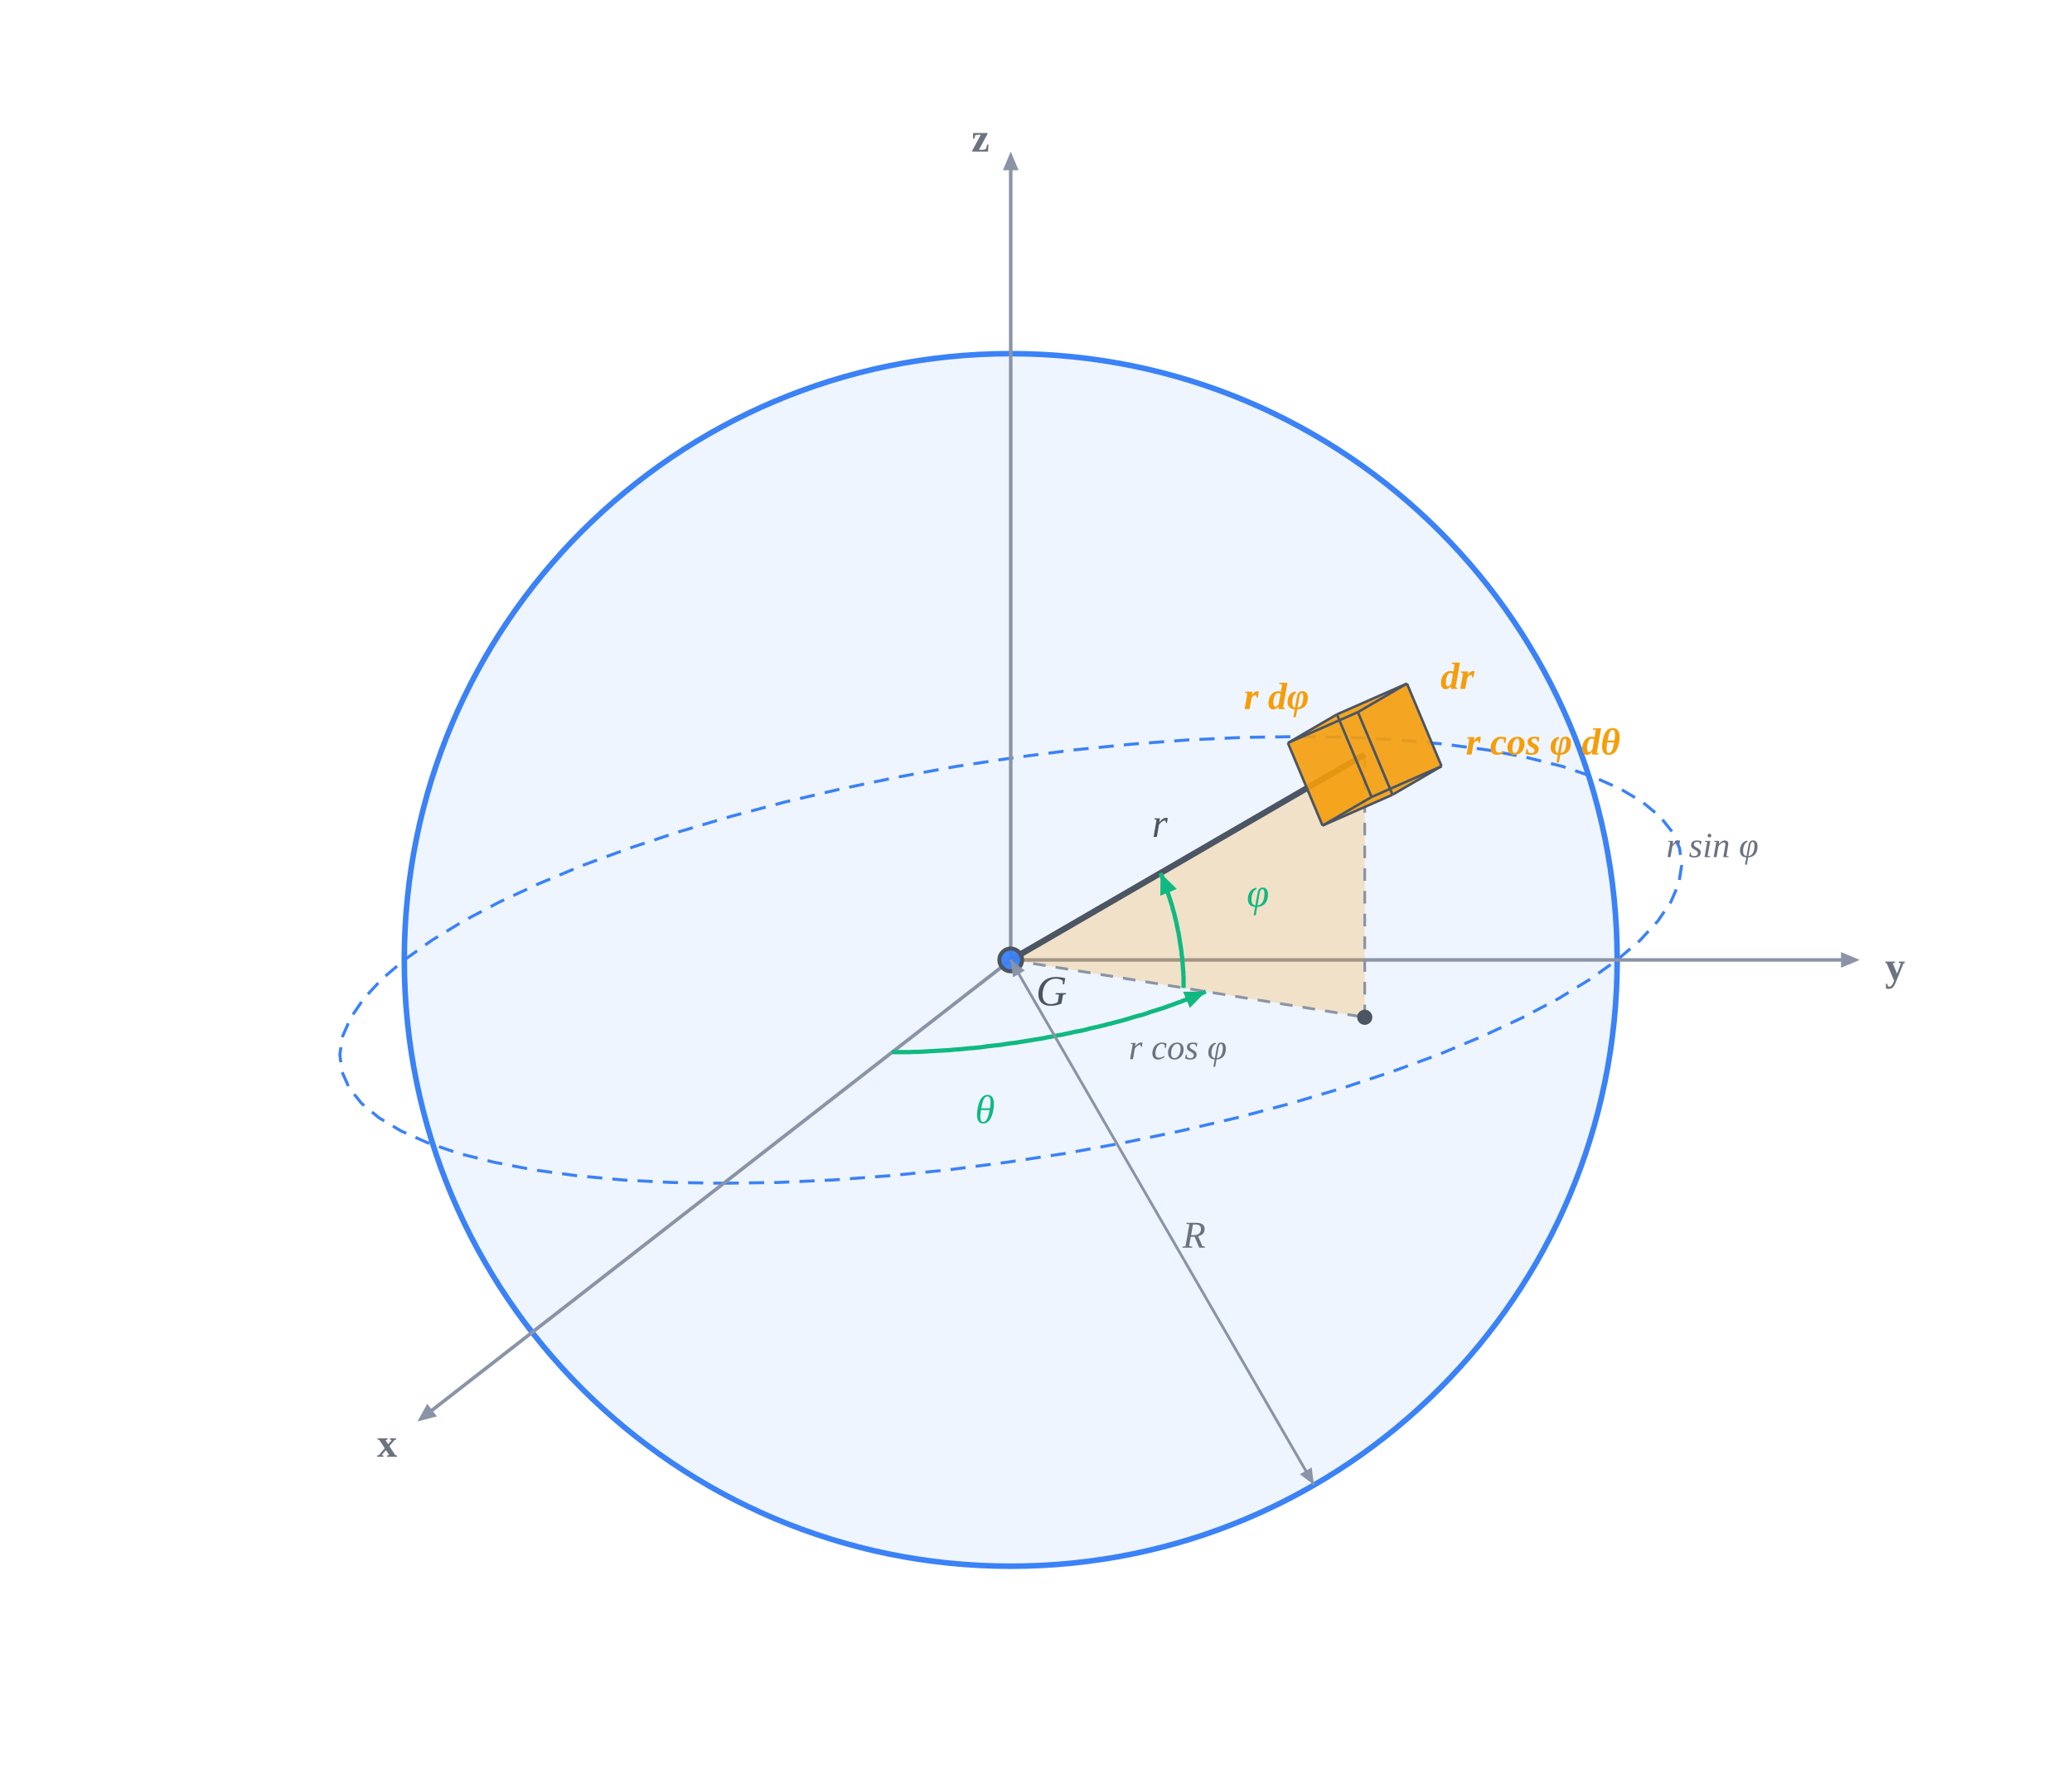
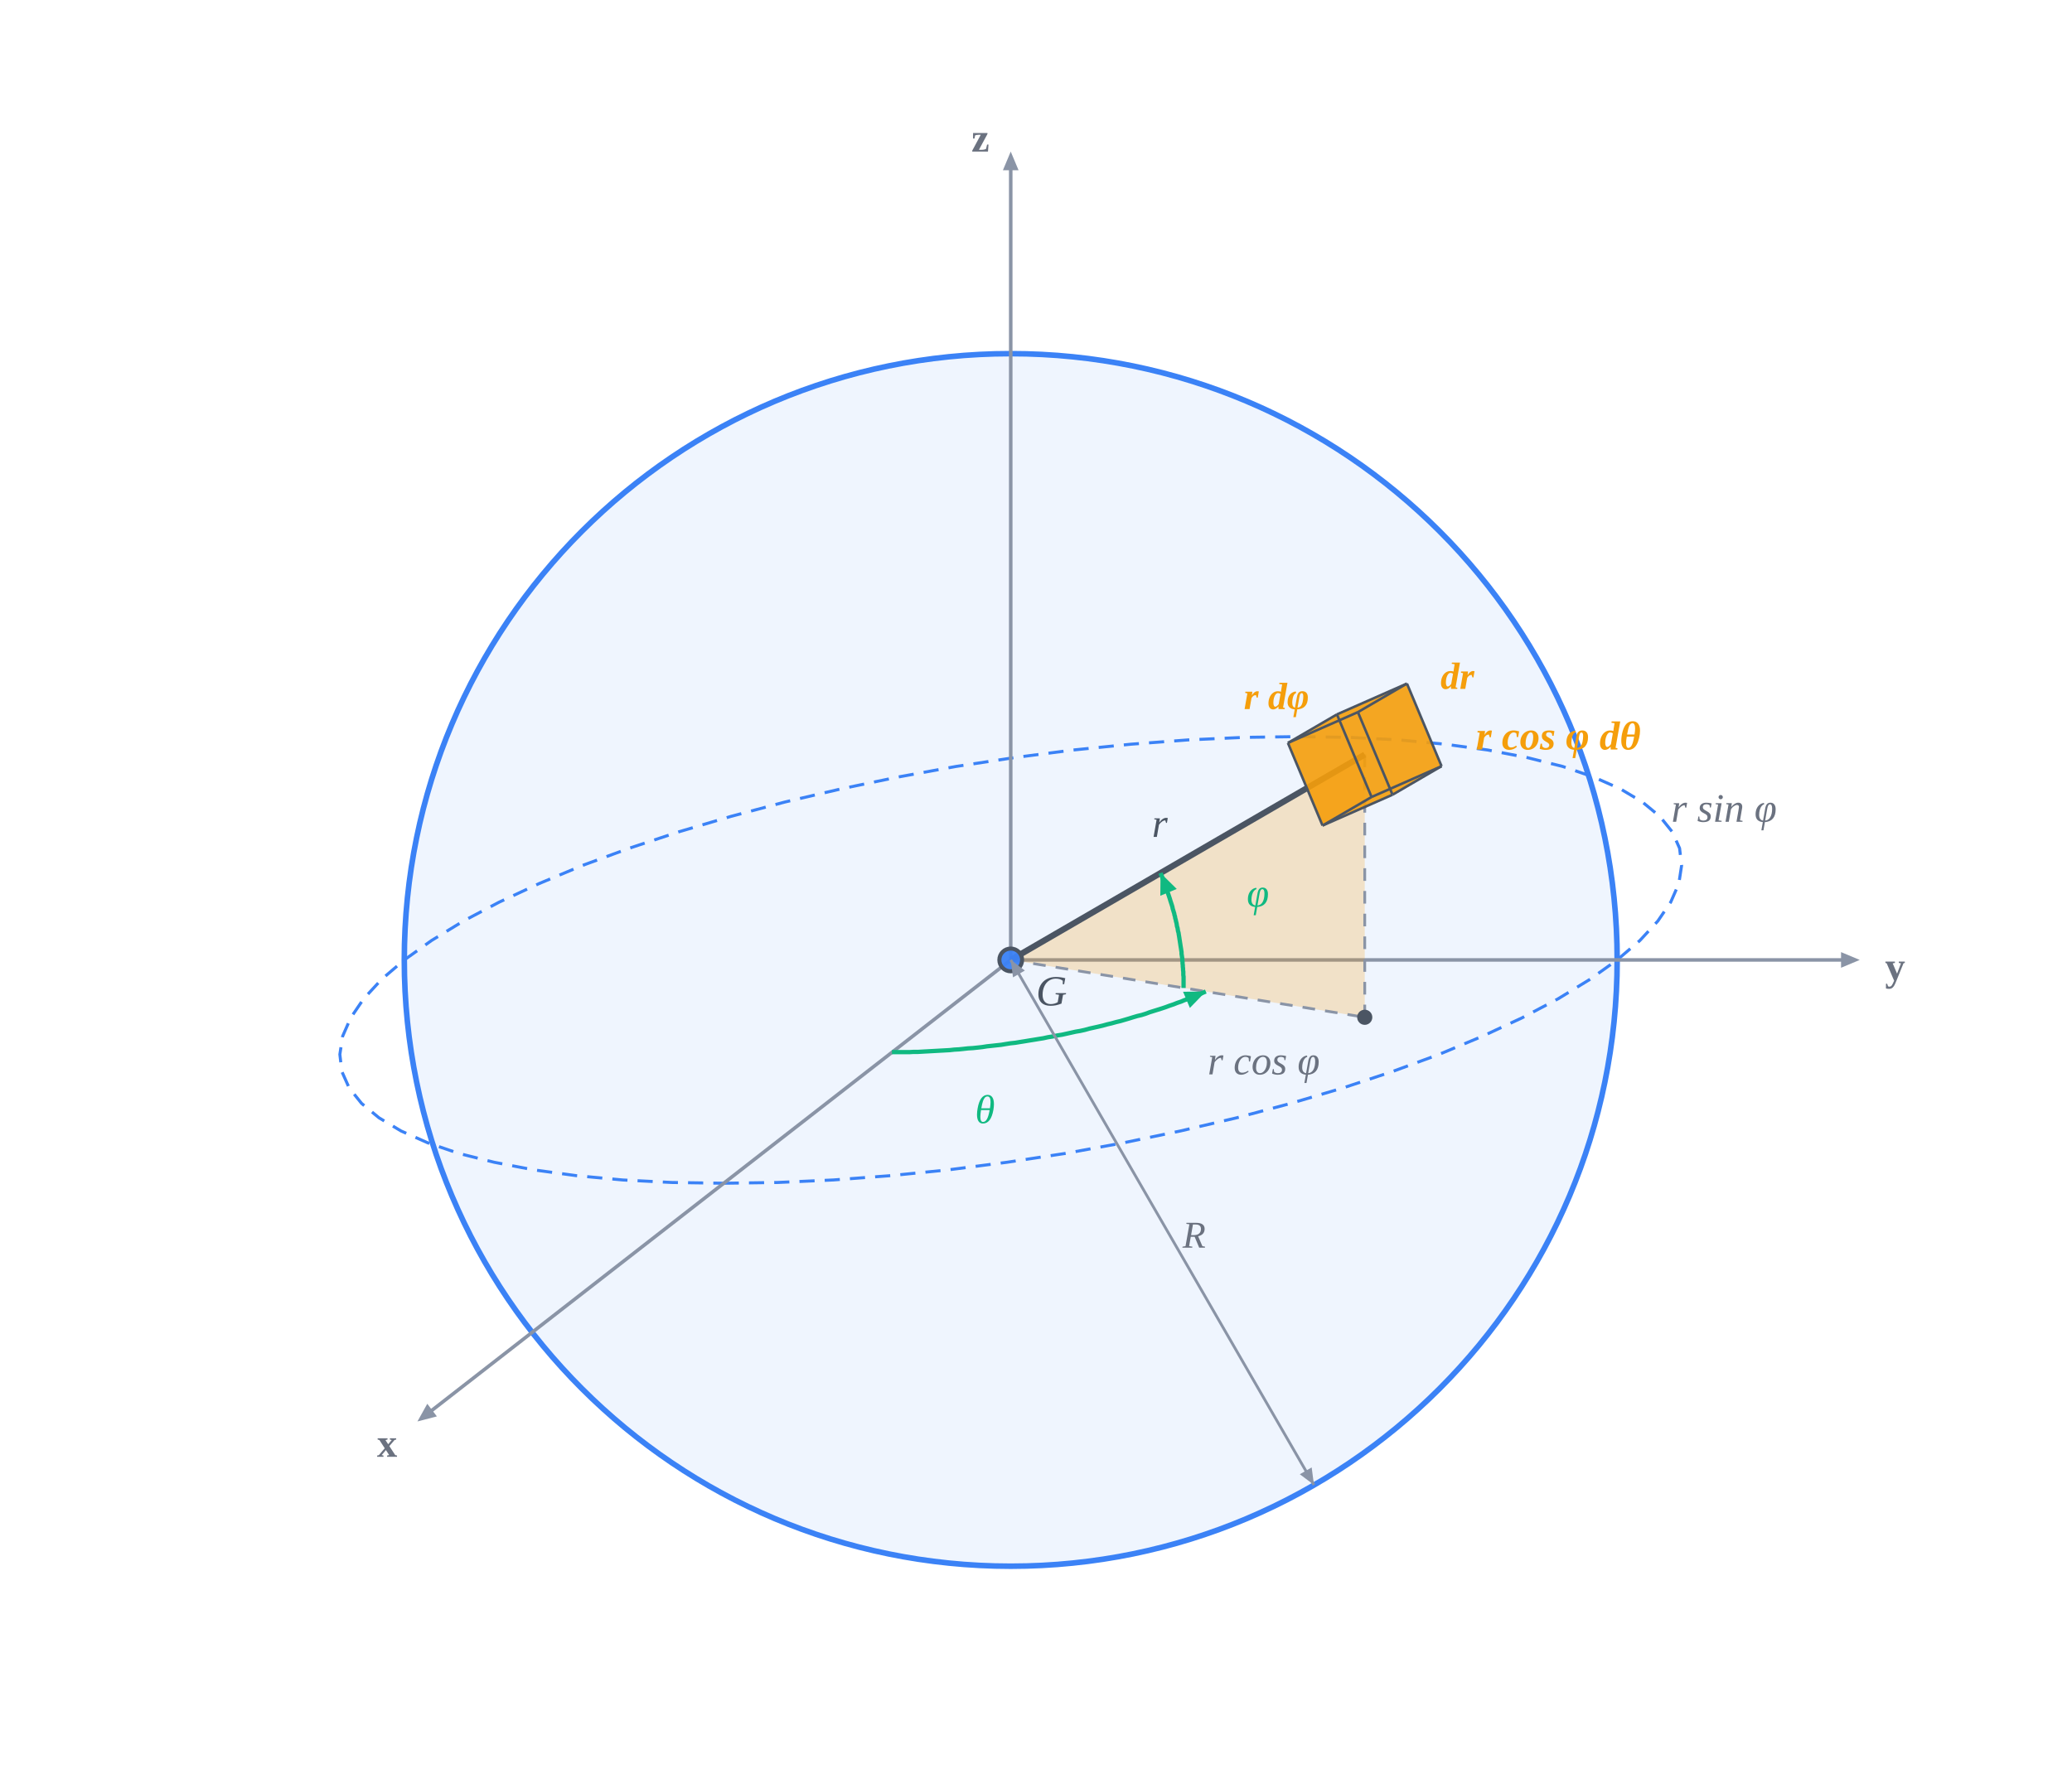
<svg xmlns="http://www.w3.org/2000/svg" viewBox="0 0 820 700" width="100%" class="fig-kit" style="max-width:820px;margin:0 auto;display:block" role="img" aria-label="Sphere with the spherical coordinates of the notes: radius r, longitude θ and latitude φ, and the right triangle that gives r cos φ and r sin φ.">
  <g font-family="Inter, Arial, sans-serif" font-size="13" fill="#8a94a6">
    <circle cx="400.0" cy="380.0" r="240.0" fill="#3b82f6" fill-opacity="0.08" stroke="#3b82f6" stroke-width="2.2" stroke-linejoin="round" />
    <polyline points="286.4,468.4 307.7,468.1 329.8,467.1 352.4,465.4 375.3,463.1 398.5,460.1 421.6,456.6 444.6,452.4 467.2,447.7 489.4,442.5 510.8,436.8 531.4,430.7 551.0,424.2 569.5,417.4 586.7,410.2 602.4,402.9 616.6,395.4 629.2,387.7 640.0,380.0 649.0,372.3 656.1,364.6 661.2,357.1 664.4,349.8 665.5,342.6 664.7,335.8 661.8,329.3 656.9,323.2 650.0,317.5 641.3,312.3 630.7,307.6 618.4,303.4 604.4,299.9 588.8,296.9 571.9,294.6 553.6,292.9 534.1,291.9 513.6,291.6 492.3,291.9 470.2,292.9 447.6,294.6 424.7,296.9 401.5,299.9 378.4,303.4 355.4,307.6 332.8,312.3 310.6,317.5 289.2,323.2 268.6,329.3 249.0,335.8 230.5,342.6 213.3,349.8 197.6,357.1 183.4,364.6 170.8,372.3 160.0,380.0 151.0,387.7 143.9,395.4 138.8,402.9 135.6,410.2 134.5,417.4 135.3,424.2 138.2,430.7 143.1,436.8 150.0,442.5 158.7,447.7 169.3,452.4 181.6,456.6 195.6,460.1 211.2,463.1 228.1,465.4 246.4,467.1 265.9,468.1 286.4,468.4" fill="none" stroke="#3b82f6" stroke-width="1.2" stroke-dasharray="6 4" stroke-linejoin="round" />
    <line x1="400.0" y1="380.0" x2="169.0" y2="559.8" stroke="#8a94a6" stroke-width="1.4" />
    <path d="M165.2,562.7 L169.1,555.7 L172.9,560.7 Z" fill="#8a94a6" />
    <text x="153.2" y="576.7" fill="#6b7280" font-size="16" font-weight="700" text-anchor="middle" font-family="Newsreader, 'Times New Roman', Times, serif" style="font-variant-numeric:lining-nums" font-style="italic">
      <tspan font-weight="700" font-style="normal">x</tspan>
    </text>
    <line x1="400.0" y1="380.0" x2="731.2" y2="380.0" stroke="#8a94a6" stroke-width="1.4" />
    <path d="M736.0,380.0 L728.6,383.1 L728.6,376.9 Z" fill="#8a94a6" />
    <text x="750.0" y="388.0" fill="#6b7280" font-size="16" font-weight="700" text-anchor="middle" font-family="Newsreader, 'Times New Roman', Times, serif" style="font-variant-numeric:lining-nums" font-style="italic">
      <tspan font-weight="700" font-style="normal">y</tspan>
    </text>
    <line x1="400.0" y1="380.0" x2="400.0" y2="64.8" stroke="#8a94a6" stroke-width="1.4" />
    <path d="M400.0,60.0 L403.1,67.4 L396.9,67.4 Z" fill="#8a94a6" />
    <text x="388.0" y="60.0" fill="#6b7280" font-size="16" font-weight="700" text-anchor="middle" font-family="Newsreader, 'Times New Roman', Times, serif" style="font-variant-numeric:lining-nums" font-style="italic">
      <tspan font-weight="700" font-style="normal">z</tspan>
    </text>
    <polygon points="400.0,380.0 540.1,402.7 540.1,298.7" fill="#f59e0b" fill-opacity="0.22" stroke="#f59e0b" stroke-width="0.0" stroke-linejoin="round" />
    <line x1="400.0" y1="380.0" x2="540.1" y2="402.7" stroke="#8a94a6" stroke-width="1.1" stroke-dasharray="5 4" />
    <line x1="540.1" y1="402.7" x2="540.1" y2="298.7" stroke="#8a94a6" stroke-width="1.1" stroke-dasharray="5 4" />
    <line x1="400.0" y1="380.0" x2="540.1" y2="298.7" stroke="#4b5563" stroke-width="2.4" />
    <polyline points="353.0,416.5 354.7,416.5 356.4,416.5 358.1,416.5 359.9,416.5 361.6,416.4 363.4,416.4 365.1,416.3 366.9,416.2 368.7,416.1 370.5,416.0 372.3,415.9 374.1,415.8 375.9,415.7 377.7,415.5 379.5,415.4 381.4,415.2 383.2,415.0 385.0,414.9 386.9,414.7 388.7,414.5 390.6,414.2 392.5,414.0 394.3,413.8 396.2,413.6 398.0,413.3 399.9,413.0 401.8,412.8 403.6,412.5 405.5,412.2 407.3,411.9 409.2,411.6 411.0,411.3 412.9,411.0 414.7,410.6 416.6,410.3 418.4,409.9 420.3,409.6 422.1,409.2 423.9,408.8 425.7,408.4 427.5,408.1 429.3,407.7 431.1,407.2 432.9,406.8 434.7,406.4 436.4,406.0 438.2,405.5 439.9,405.1 441.7,404.6 443.4,404.2 445.1,403.7 446.8,403.2 448.4,402.7 450.1,402.2 451.8,401.8 453.4,401.3 455.0,400.7 456.6,400.2 458.2,399.7 459.8,399.2 461.3,398.7 462.9,398.1 464.4,397.6 465.9,397.0 467.4,396.5 468.8,395.9 470.3,395.4 471.7,394.8 473.1,394.2 474.5,393.7 475.8,393.1 477.2,392.5" fill="none" stroke="#10b981" stroke-width="1.7" stroke-linejoin="round" />
    <path d="M477.2,392.5 L470.9,399.0 L468.2,392.6 Z" fill="#10b981" />
    <text x="389.8" y="444.6" fill="#10b981" font-size="16" font-weight="400" text-anchor="middle" font-family="Newsreader, 'Times New Roman', Times, serif" style="font-variant-numeric:lining-nums" font-style="italic">θ</text>
    <polyline points="468.4,391.1 468.4,390.4 468.4,389.8 468.4,389.2 468.4,388.5 468.4,387.9 468.4,387.2 468.4,386.6 468.3,386.0 468.3,385.3 468.3,384.7 468.2,384.0 468.2,383.4 468.1,382.7 468.1,382.1 468.0,381.4 468.0,380.8 467.9,380.2 467.9,379.5 467.8,378.9 467.7,378.2 467.6,377.6 467.6,376.9 467.5,376.3 467.4,375.6 467.3,375.0 467.2,374.4 467.1,373.7 467.0,373.1 466.9,372.4 466.8,371.8 466.7,371.1 466.6,370.5 466.5,369.9 466.4,369.2 466.2,368.6 466.1,367.9 466.0,367.3 465.8,366.7 465.7,366.0 465.6,365.4 465.4,364.7 465.3,364.1 465.1,363.5 465.0,362.8 464.8,362.2 464.7,361.6 464.5,361.0 464.3,360.3 464.1,359.7 464.0,359.1 463.8,358.4 463.6,357.8 463.4,357.2 463.2,356.6 463.0,355.9 462.8,355.3 462.6,354.7 462.4,354.1 462.2,353.5 462.0,352.9 461.8,352.2 461.6,351.6 461.4,351.0 461.2,350.4 460.9,349.8 460.7,349.2 460.5,348.6 460.2,348.0 460.0,347.4 459.8,346.8 459.5,346.2 459.3,345.6" fill="none" stroke="#10b981" stroke-width="1.7" stroke-linejoin="round" />
    <path d="M459.3,345.6 L465.7,351.9 L459.2,354.6 Z" fill="#10b981" />
    <text x="497.8" y="358.9" fill="#10b981" font-size="16" font-weight="400" text-anchor="middle" font-family="Newsreader, 'Times New Roman', Times, serif" style="font-variant-numeric:lining-nums" font-style="italic">φ</text>
    <text x="462.1" y="331.3" fill="#4b5563" font-size="16" font-weight="400" text-anchor="end" font-family="Newsreader, 'Times New Roman', Times, serif" style="font-variant-numeric:lining-nums" font-style="italic">r</text>
-     <text x="466.1" y="419.3" fill="#6b7280" font-size="14" font-weight="400" text-anchor="middle" font-family="Newsreader, 'Times New Roman', Times, serif" style="font-variant-numeric:lining-nums" font-style="italic">r cos φ</text>
-     <text x="659.4" y="339.3" fill="#6b7280" font-size="14" font-weight="400" text-anchor="start" font-family="Newsreader, 'Times New Roman', Times, serif" style="font-variant-numeric:lining-nums" font-style="italic">r sin φ</text>
+     <text x="500.1" y="425.3" fill="#6b7280" font-size="16" font-weight="400" text-anchor="middle" font-family="Newsreader, 'Times New Roman', Times, serif" style="font-variant-numeric:lining-nums" font-style="italic">r cos φ</text>
+     <text x="661.4" y="325.3" fill="#6b7280" font-size="16" font-weight="400" text-anchor="start" font-family="Newsreader, 'Times New Roman', Times, serif" style="font-variant-numeric:lining-nums" font-style="italic">r sin φ</text>
    <polygon points="509.7,294.1 523.4,326.8 551.1,314.6 570.5,303.3 556.8,270.6 529.1,282.8" fill="#f59e0b" fill-opacity="0.9" stroke="#f59e0b" stroke-width="0.0" stroke-linejoin="round" />
    <line x1="523.4" y1="326.8" x2="542.8" y2="315.5" stroke="#4b5563" stroke-width="1.0" />
    <line x1="523.4" y1="326.8" x2="551.1" y2="314.6" stroke="#4b5563" stroke-width="1.0" />
    <line x1="523.4" y1="326.8" x2="509.7" y2="294.1" stroke="#4b5563" stroke-width="1.0" />
    <line x1="509.7" y1="294.1" x2="529.1" y2="282.8" stroke="#4b5563" stroke-width="1.0" />
    <line x1="509.7" y1="294.1" x2="537.4" y2="281.9" stroke="#4b5563" stroke-width="1.0" />
    <line x1="551.1" y1="314.6" x2="570.5" y2="303.3" stroke="#4b5563" stroke-width="1.0" />
    <line x1="551.1" y1="314.6" x2="537.4" y2="281.9" stroke="#4b5563" stroke-width="1.0" />
    <line x1="537.4" y1="281.9" x2="556.8" y2="270.6" stroke="#4b5563" stroke-width="1.0" />
    <line x1="542.8" y1="315.5" x2="570.5" y2="303.3" stroke="#4b5563" stroke-width="1.0" />
    <line x1="542.8" y1="315.5" x2="529.1" y2="282.8" stroke="#4b5563" stroke-width="1.0" />
    <line x1="529.1" y1="282.8" x2="556.8" y2="270.6" stroke="#4b5563" stroke-width="1.0" />
    <line x1="570.5" y1="303.3" x2="556.8" y2="270.6" stroke="#4b5563" stroke-width="1.0" />
    <text x="570.1" y="272.7" fill="#f59e0b" font-size="15" font-weight="700" text-anchor="start" font-family="Newsreader, 'Times New Roman', Times, serif" style="font-variant-numeric:lining-nums" font-style="italic">dr</text>
-     <text x="580.1" y="298.7" fill="#f59e0b" font-size="15" font-weight="700" text-anchor="start" font-family="Newsreader, 'Times New Roman', Times, serif" style="font-variant-numeric:lining-nums" font-style="italic">r cos φ dθ</text>
+     <text x="584.1" y="296.7" fill="#f59e0b" font-size="16" font-weight="700" text-anchor="start" font-family="Newsreader, 'Times New Roman', Times, serif" style="font-variant-numeric:lining-nums" font-style="italic">r cos φ dθ</text>
    <text x="518.1" y="280.7" fill="#f59e0b" font-size="15" font-weight="700" text-anchor="end" font-family="Newsreader, 'Times New Roman', Times, serif" style="font-variant-numeric:lining-nums" font-style="italic">r dφ</text>
    <circle cx="400.0" cy="380.0" r="4.5" fill="#3b82f6" fill-opacity="0.95" stroke="#4b5563" stroke-width="1.6" />
    <text x="410.0" y="398.0" fill="#4b5563" font-size="17" font-weight="400" text-anchor="start" font-family="Newsreader, 'Times New Roman', Times, serif" style="font-variant-numeric:lining-nums" font-style="italic">G</text>
    <circle cx="540.1" cy="402.7" r="3.0" fill="#4b5563" />
    <line x1="400.0" y1="380.0" x2="520.0" y2="587.8" stroke="#8a94a6" stroke-width="1.1" />
    <path d="M400.0,380.0 L405.6,384.2 L400.9,386.9 Z" fill="#8a94a6" />
    <path d="M520.0,587.8 L514.4,583.6 L519.1,580.9 Z" fill="#8a94a6" />
    <text x="460.0" y="483.9" fill="#6b7280" font-size="15" font-weight="400" text-anchor="middle" font-family="Newsreader, 'Times New Roman', Times, serif" style="font-variant-numeric:lining-nums" font-style="italic" />
    <text x="468.0" y="493.9" fill="#6b7280" font-size="15" font-weight="400" text-anchor="start" font-family="Newsreader, 'Times New Roman', Times, serif" style="font-variant-numeric:lining-nums" font-style="italic">R</text>
  </g>
</svg>
